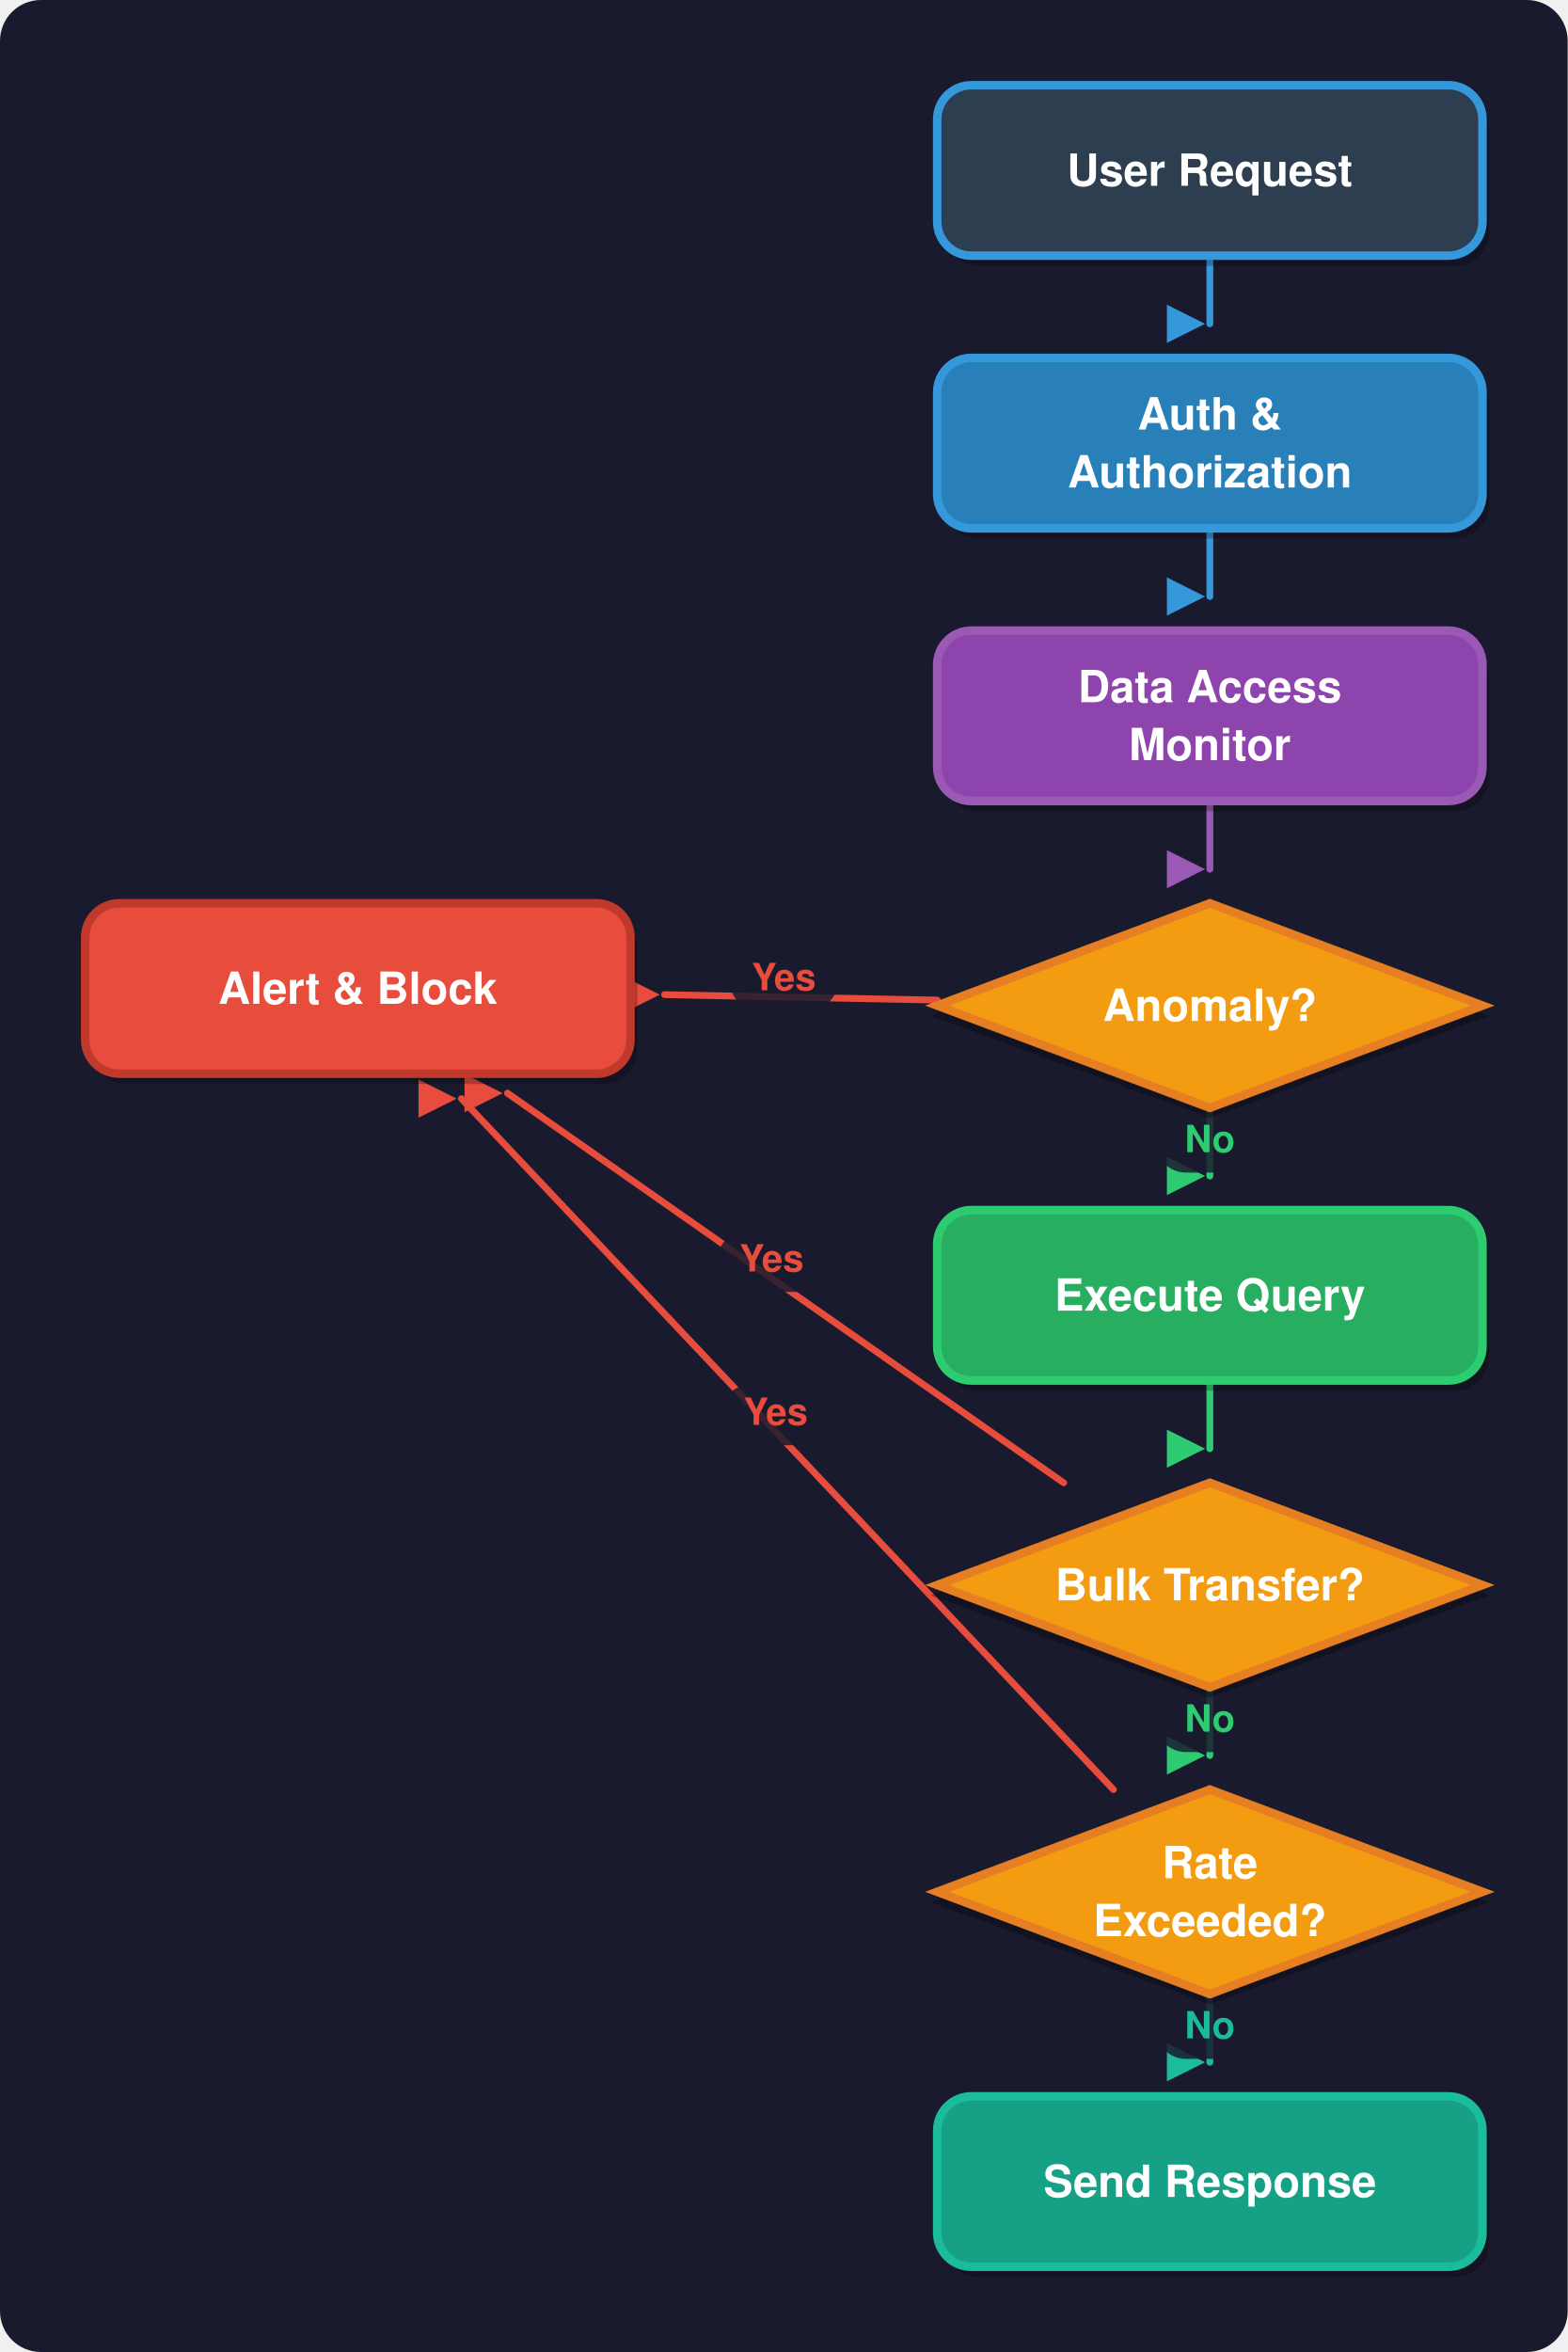
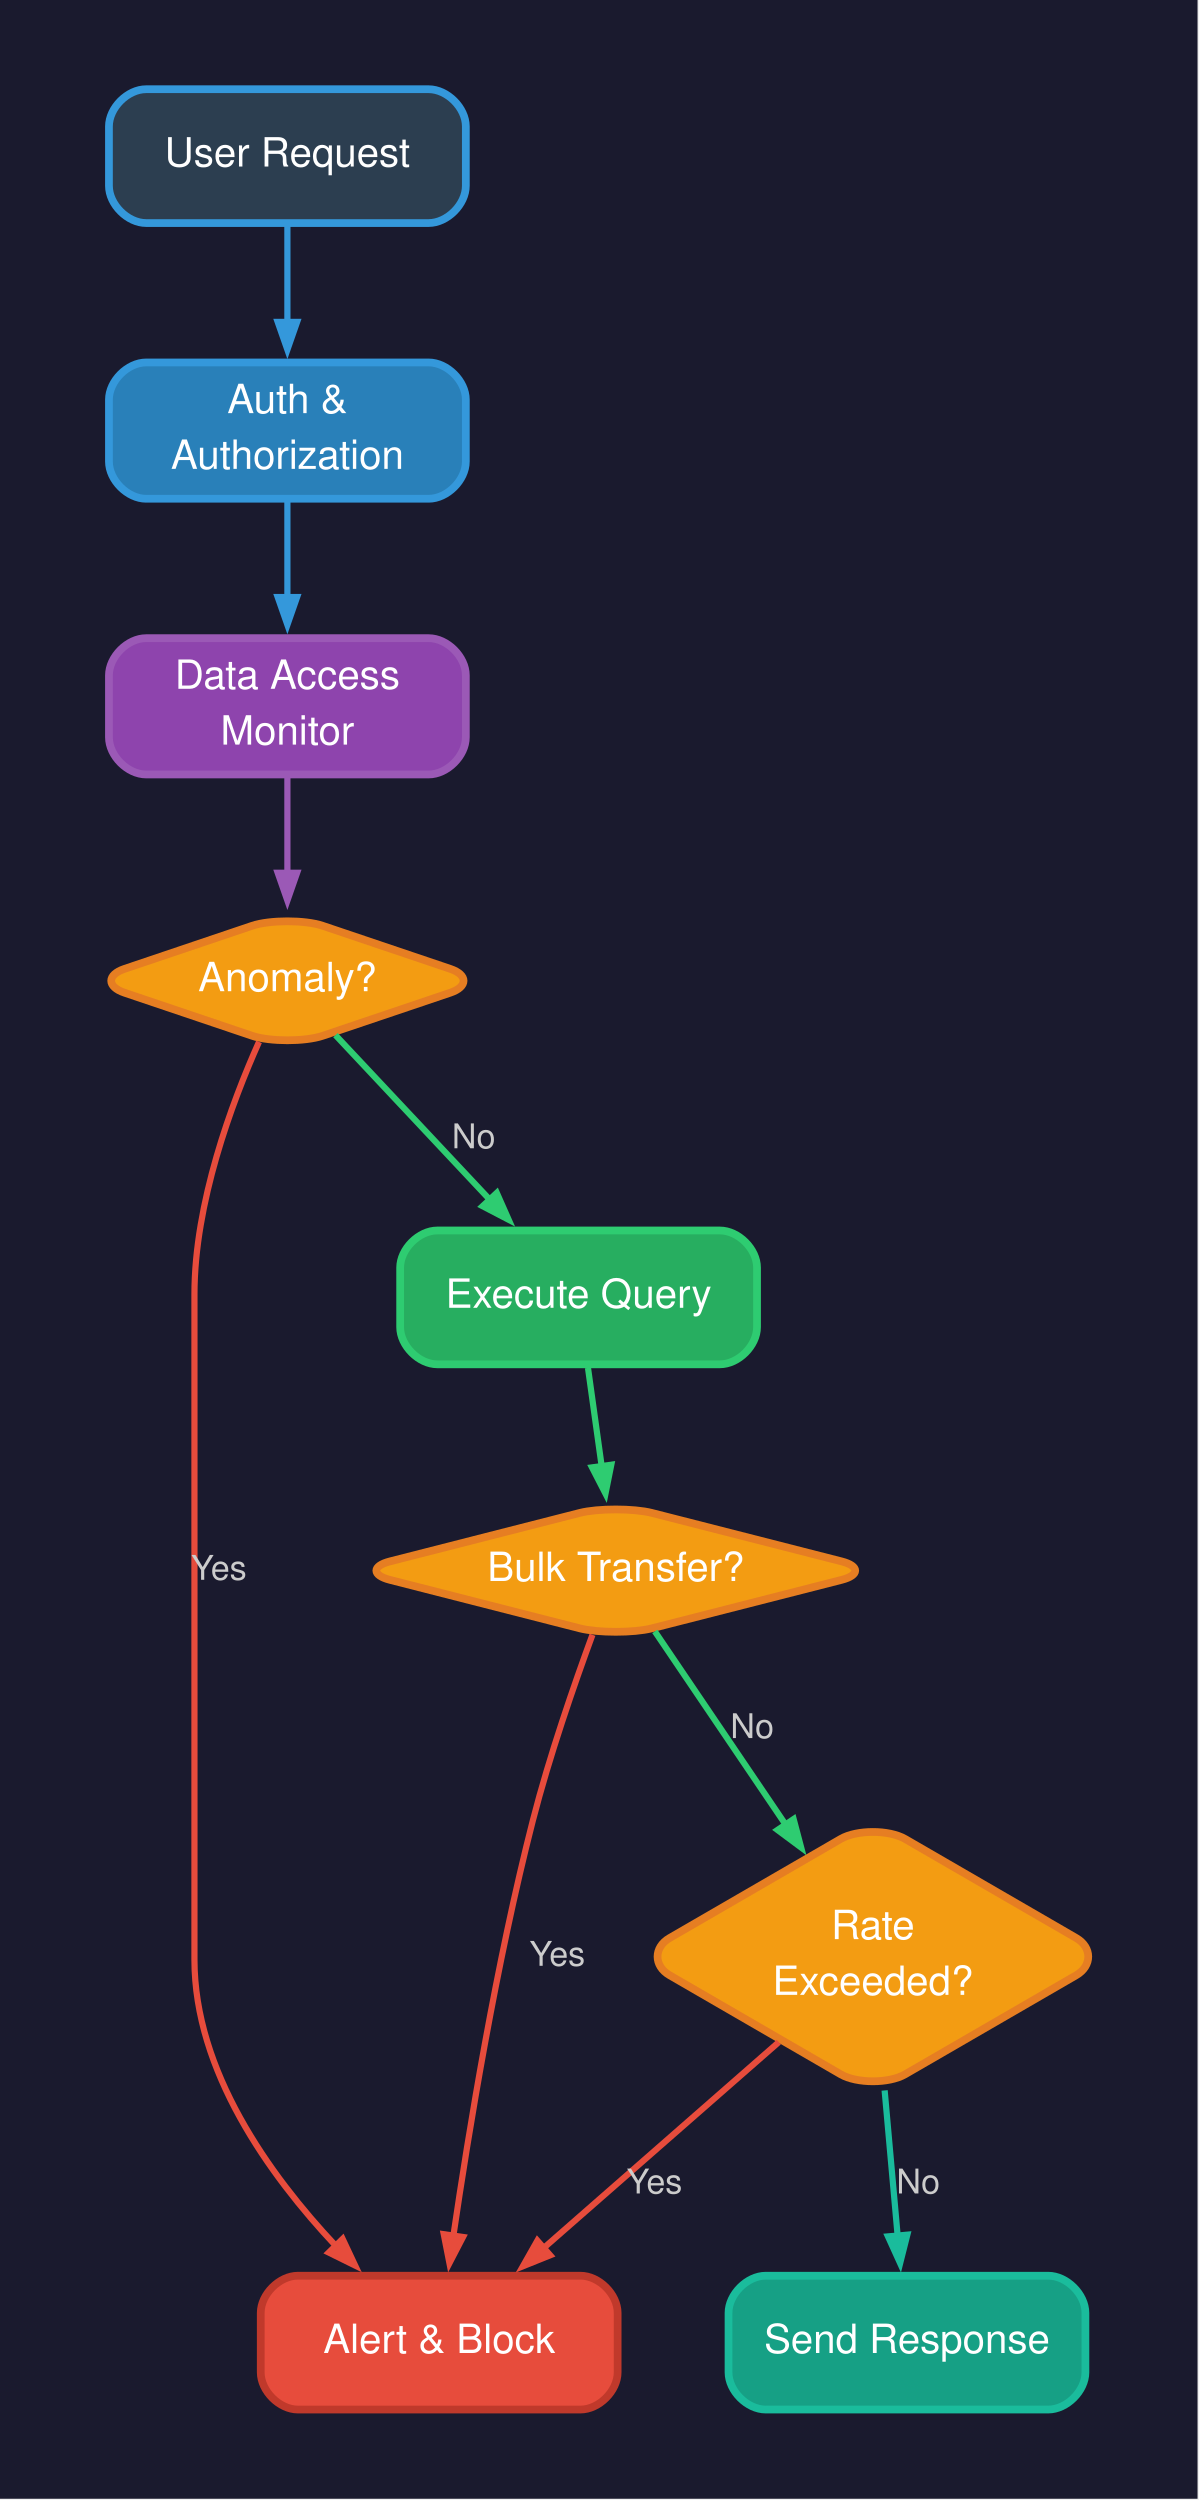
- <svg xmlns="http://www.w3.org/2000/svg" version="1.1" width="460" height="690" viewBox="75 -5 460 690">
-   <defs>
-     <marker id="ah3498db" viewBox="0 0 10 10" refX="9" refY="5" markerWidth="7" markerHeight="7" orient="auto-start-auto">
-       <path d="M 0 1 L 8 5 L 0 9 z" fill="#3498db" />
-     </marker>
-     <marker id="ah2ecc71" viewBox="0 0 10 10" refX="9" refY="5" markerWidth="7" markerHeight="7" orient="auto-start-auto">
-       <path d="M 0 1 L 8 5 L 0 9 z" fill="#2ecc71" />
-     </marker>
-     <marker id="ah1abc9c" viewBox="0 0 10 10" refX="9" refY="5" markerWidth="7" markerHeight="7" orient="auto-start-auto">
-       <path d="M 0 1 L 8 5 L 0 9 z" fill="#1abc9c" />
-     </marker>
-     <marker id="ah9b59b6" viewBox="0 0 10 10" refX="9" refY="5" markerWidth="7" markerHeight="7" orient="auto-start-auto">
-       <path d="M 0 1 L 8 5 L 0 9 z" fill="#9b59b6" />
-     </marker>
-     <marker id="ahe74c3c" viewBox="0 0 10 10" refX="9" refY="5" markerWidth="7" markerHeight="7" orient="auto-start-auto">
-       <path d="M 0 1 L 8 5 L 0 9 z" fill="#e74c3c" />
-     </marker>
-   </defs>
-   <rect x="75" y="-5" width="460" height="690" fill="#1a1a2e" rx="12" ry="12" />
-   <line x1="430.0" y1="70.0" x2="430.0" y2="90.0" stroke="#3498db" stroke-width="2" stroke-linecap="round" marker-end="url(#ah3498db)" />
-   <line x1="430.0" y1="150.0" x2="430.0" y2="170.0" stroke="#3498db" stroke-width="2" stroke-linecap="round" marker-end="url(#ah3498db)" />
-   <line x1="430.0" y1="230.0" x2="430.0" y2="250.0" stroke="#9b59b6" stroke-width="2" stroke-linecap="round" marker-end="url(#ah9b59b6)" />
-   <line x1="350.0" y1="288.4" x2="270.0" y2="286.8" stroke="#e74c3c" stroke-width="2" stroke-linecap="round" marker-end="url(#ahe74c3c)" />
-   <rect x="289.0" y="273.5" width="32" height="18" rx="9" fill="#1a1a2e" fill-opacity="0.85" />
-   <text x="305.0" y="285.5" text-anchor="middle" font-family="Segoe UI,Helvetica,Arial,sans-serif" font-size="11" font-weight="700" fill="#e74c3c">Yes</text>
-   <line x1="430.0" y1="320.0" x2="430.0" y2="340.0" stroke="#2ecc71" stroke-width="2" stroke-linecap="round" marker-end="url(#ah2ecc71)" />
-   <rect x="414.0" y="321.0" width="32" height="18" rx="9" fill="#1a1a2e" fill-opacity="0.85" />
-   <text x="430.0" y="333.0" text-anchor="middle" font-family="Segoe UI,Helvetica,Arial,sans-serif" font-size="11" font-weight="700" fill="#2ecc71">No</text>
-   <line x1="430.0" y1="400.0" x2="430.0" y2="420.0" stroke="#2ecc71" stroke-width="2" stroke-linecap="round" marker-end="url(#ah2ecc71)" />
-   <line x1="387.1" y1="430.0" x2="223.9" y2="315.7" stroke="#e74c3c" stroke-width="2" stroke-linecap="round" marker-end="url(#ahe74c3c)" />
-   <rect x="285.429" y="356.0" width="32" height="18" rx="9" fill="#1a1a2e" fill-opacity="0.85" />
-   <text x="301.4" y="368.0" text-anchor="middle" font-family="Segoe UI,Helvetica,Arial,sans-serif" font-size="11" font-weight="700" fill="#e74c3c">Yes</text>
-   <line x1="430.0" y1="490.0" x2="430.0" y2="510.0" stroke="#2ecc71" stroke-width="2" stroke-linecap="round" marker-end="url(#ah2ecc71)" />
-   <rect x="414.0" y="491.0" width="32" height="18" rx="9" fill="#1a1a2e" fill-opacity="0.85" />
-   <text x="430.0" y="503.0" text-anchor="middle" font-family="Segoe UI,Helvetica,Arial,sans-serif" font-size="11" font-weight="700" fill="#2ecc71">No</text>
-   <line x1="401.7" y1="520.0" x2="210.4" y2="317.3" stroke="#e74c3c" stroke-width="2" stroke-linecap="round" marker-end="url(#ahe74c3c)" />
-   <rect x="286.642" y="401.0" width="32" height="18" rx="9" fill="#1a1a2e" fill-opacity="0.85" />
-   <text x="302.6" y="413.0" text-anchor="middle" font-family="Segoe UI,Helvetica,Arial,sans-serif" font-size="11" font-weight="700" fill="#e74c3c">Yes</text>
-   <line x1="430.0" y1="580.0" x2="430.0" y2="600.0" stroke="#1abc9c" stroke-width="2" stroke-linecap="round" marker-end="url(#ah1abc9c)" />
-   <rect x="414.0" y="581.0" width="32" height="18" rx="9" fill="#1a1a2e" fill-opacity="0.85" />
-   <text x="430.0" y="593.0" text-anchor="middle" font-family="Segoe UI,Helvetica,Arial,sans-serif" font-size="11" font-weight="700" fill="#1abc9c">No</text>
-   <rect x="352" y="23" width="160" height="50" rx="10" ry="10" fill="black" fill-opacity="0.25" />
-   <rect x="350" y="20" width="160" height="50" rx="10" ry="10" fill="#2c3e50" stroke="#3498db" stroke-width="2.5" />
-   <text x="430.0" y="49.5" text-anchor="middle" font-family="Segoe UI,Helvetica,Arial,sans-serif" font-size="13" font-weight="700" fill="#ffffff">User Request</text>
-   <rect x="352" y="103" width="160" height="50" rx="10" ry="10" fill="black" fill-opacity="0.25" />
-   <rect x="350" y="100" width="160" height="50" rx="10" ry="10" fill="#2980b9" stroke="#3498db" stroke-width="2.5" />
-   <text x="430.0" y="121.0" text-anchor="middle" font-family="Segoe UI,Helvetica,Arial,sans-serif" font-size="13" font-weight="700" fill="#ffffff">Auth &amp;</text>
-   <text x="430.0" y="138.0" text-anchor="middle" font-family="Segoe UI,Helvetica,Arial,sans-serif" font-size="13" font-weight="700" fill="#ffffff">Authorization</text>
-   <rect x="352" y="183" width="160" height="50" rx="10" ry="10" fill="black" fill-opacity="0.25" />
-   <rect x="350" y="180" width="160" height="50" rx="10" ry="10" fill="#8e44ad" stroke="#9b59b6" stroke-width="2.5" />
-   <text x="430.0" y="201.0" text-anchor="middle" font-family="Segoe UI,Helvetica,Arial,sans-serif" font-size="13" font-weight="700" fill="#ffffff">Data Access</text>
-   <text x="430.0" y="218.0" text-anchor="middle" font-family="Segoe UI,Helvetica,Arial,sans-serif" font-size="13" font-weight="700" fill="#ffffff">Monitor</text>
-   <polygon points="430.0,263 512,293.0 430.0,323 348,293.0" fill="black" fill-opacity="0.3" />
-   <polygon points="430.0,260 510,290.0 430.0,320 350,290.0" fill="#f39c12" stroke="#e67e22" stroke-width="2.5" />
-   <text x="430.0" y="294.5" text-anchor="middle" font-family="Segoe UI,Helvetica,Arial,sans-serif" font-size="13" font-weight="700" fill="#ffffff">Anomaly?</text>
-   <rect x="102" y="263" width="160" height="50" rx="10" ry="10" fill="black" fill-opacity="0.25" />
-   <rect x="100" y="260" width="160" height="50" rx="10" ry="10" fill="#e74c3c" stroke="#c0392b" stroke-width="2.5" />
-   <text x="180.0" y="289.5" text-anchor="middle" font-family="Segoe UI,Helvetica,Arial,sans-serif" font-size="13" font-weight="700" fill="#ffffff">Alert &amp; Block</text>
-   <rect x="352" y="353" width="160" height="50" rx="10" ry="10" fill="black" fill-opacity="0.25" />
-   <rect x="350" y="350" width="160" height="50" rx="10" ry="10" fill="#27ae60" stroke="#2ecc71" stroke-width="2.5" />
-   <text x="430.0" y="379.5" text-anchor="middle" font-family="Segoe UI,Helvetica,Arial,sans-serif" font-size="13" font-weight="700" fill="#ffffff">Execute Query</text>
-   <polygon points="430.0,433 512,463.0 430.0,493 348,463.0" fill="black" fill-opacity="0.3" />
-   <polygon points="430.0,430 510,460.0 430.0,490 350,460.0" fill="#f39c12" stroke="#e67e22" stroke-width="2.5" />
-   <text x="430.0" y="464.5" text-anchor="middle" font-family="Segoe UI,Helvetica,Arial,sans-serif" font-size="13" font-weight="700" fill="#ffffff">Bulk Transfer?</text>
-   <polygon points="430.0,523 512,553.0 430.0,583 348,553.0" fill="black" fill-opacity="0.3" />
-   <polygon points="430.0,520 510,550.0 430.0,580 350,550.0" fill="#f39c12" stroke="#e67e22" stroke-width="2.5" />
-   <text x="430.0" y="546.0" text-anchor="middle" font-family="Segoe UI,Helvetica,Arial,sans-serif" font-size="13" font-weight="700" fill="#ffffff">Rate</text>
-   <text x="430.0" y="563.0" text-anchor="middle" font-family="Segoe UI,Helvetica,Arial,sans-serif" font-size="13" font-weight="700" fill="#ffffff">Exceeded?</text>
-   <rect x="352" y="613" width="160" height="50" rx="10" ry="10" fill="black" fill-opacity="0.25" />
-   <rect x="350" y="610" width="160" height="50" rx="10" ry="10" fill="#16a085" stroke="#1abc9c" stroke-width="2.5" />
-   <text x="430.0" y="639.5" text-anchor="middle" font-family="Segoe UI,Helvetica,Arial,sans-serif" font-size="13" font-weight="700" fill="#ffffff">Send Response</text>
+ <svg xmlns="http://www.w3.org/2000/svg" width="387pt" height="807pt" viewBox="0.00 0.00 387.00 807.00">
+   <g id="graph0" class="graph" transform="scale(1 1) rotate(0) translate(28.8 777.8)">
+     <polygon fill="#1a1a2e" stroke="none" points="-28.8,28.8 -28.8,-777.8 357.77,-777.8 357.77,28.8 -28.8,28.8" />
+     <g id="node1" class="node">
+       <path fill="#2c3e50" stroke="#3498db" stroke-width="2.5" d="M109.57,-749C109.57,-749 18.37,-749 18.37,-749 12.37,-749 6.37,-743 6.37,-737 6.37,-737 6.37,-717.8 6.37,-717.8 6.37,-711.8 12.37,-705.8 18.37,-705.8 18.37,-705.8 109.57,-705.8 109.57,-705.8 115.57,-705.8 121.57,-711.8 121.57,-717.8 121.57,-717.8 121.57,-737 121.57,-737 121.57,-743 115.57,-749 109.57,-749" />
+       <text xml:space="preserve" text-anchor="middle" x="63.97" y="-724.05" font-family="Segoe UI,Helvetica,Arial,sans-serif" font-size="13.00" fill="white">User Request</text>
+     </g>
+     <g id="node2" class="node">
+       <path fill="#2980b9" stroke="#3498db" stroke-width="2.5" d="M109.57,-660.8C109.57,-660.8 18.37,-660.8 18.37,-660.8 12.37,-660.8 6.37,-654.8 6.37,-648.8 6.37,-648.8 6.37,-628.8 6.37,-628.8 6.37,-622.8 12.37,-616.8 18.37,-616.8 18.37,-616.8 109.57,-616.8 109.57,-616.8 115.57,-616.8 121.57,-622.8 121.57,-628.8 121.57,-628.8 121.57,-648.8 121.57,-648.8 121.57,-654.8 115.57,-660.8 109.57,-660.8" />
+       <text xml:space="preserve" text-anchor="middle" x="63.97" y="-644.45" font-family="Segoe UI,Helvetica,Arial,sans-serif" font-size="13.00" fill="white">Auth &amp;</text>
+       <text xml:space="preserve" text-anchor="middle" x="63.97" y="-626.45" font-family="Segoe UI,Helvetica,Arial,sans-serif" font-size="13.00" fill="white">Authorization</text>
+     </g>
+     <g id="edge1" class="edge">
+       <path fill="none" stroke="#3498db" stroke-width="2" d="M63.97,-704.99C63.97,-695.56 63.97,-684.25 63.97,-673.71" />
+       <polygon fill="#3498db" stroke="#3498db" stroke-width="2" points="67.12,-673.89 63.97,-664.89 60.82,-673.89 67.12,-673.89" />
+     </g>
+     <g id="node3" class="node">
+       <path fill="#8e44ad" stroke="#9b59b6" stroke-width="2.5" d="M109.57,-571.8C109.57,-571.8 18.37,-571.8 18.37,-571.8 12.37,-571.8 6.37,-565.8 6.37,-559.8 6.37,-559.8 6.37,-539.8 6.37,-539.8 6.37,-533.8 12.37,-527.8 18.37,-527.8 18.37,-527.8 109.57,-527.8 109.57,-527.8 115.57,-527.8 121.57,-533.8 121.57,-539.8 121.57,-539.8 121.57,-559.8 121.57,-559.8 121.57,-565.8 115.57,-571.8 109.57,-571.8" />
+       <text xml:space="preserve" text-anchor="middle" x="63.97" y="-555.45" font-family="Segoe UI,Helvetica,Arial,sans-serif" font-size="13.00" fill="white">Data Access</text>
+       <text xml:space="preserve" text-anchor="middle" x="63.97" y="-537.45" font-family="Segoe UI,Helvetica,Arial,sans-serif" font-size="13.00" fill="white">Monitor</text>
+     </g>
+     <g id="edge2" class="edge">
+       <path fill="none" stroke="#3498db" stroke-width="2" d="M63.97,-615.85C63.97,-606.44 63.97,-595.23 63.97,-584.8" />
+       <polygon fill="#3498db" stroke="#3498db" stroke-width="2" points="67.12,-585.08 63.97,-576.08 60.82,-585.08 67.12,-585.08" />
+     </g>
+     <g id="node4" class="node">
+       <path fill="#f39c12" stroke="#e67e22" stroke-width="2.5" d="M52.6,-478.96C52.6,-478.96 11.37,-465.04 11.37,-465.04 5.68,-463.12 5.68,-459.28 11.37,-457.36 11.37,-457.36 52.6,-443.44 52.6,-443.44 58.29,-441.52 69.66,-441.52 75.34,-443.44 75.34,-443.44 116.57,-457.36 116.57,-457.36 122.26,-459.28 122.26,-463.12 116.57,-465.04 116.57,-465.04 75.34,-478.96 75.34,-478.96 69.66,-480.88 58.29,-480.88 52.6,-478.96" />
+       <text xml:space="preserve" text-anchor="middle" x="63.97" y="-457.85" font-family="Segoe UI,Helvetica,Arial,sans-serif" font-size="13.00" fill="white">Anomaly?</text>
+     </g>
+     <g id="edge3" class="edge">
+       <path fill="none" stroke="#9b59b6" stroke-width="2" d="M63.97,-526.95C63.97,-517.51 63.97,-506.26 63.97,-495.8" />
+       <polygon fill="#9b59b6" stroke="#9b59b6" stroke-width="2" points="67.12,-496.07 63.97,-487.07 60.82,-496.07 67.12,-496.07" />
+     </g>
+     <g id="node5" class="node">
+       <path fill="#e74c3c" stroke="#c0392b" stroke-width="2.5" d="M158.57,-43.2C158.57,-43.2 67.37,-43.2 67.37,-43.2 61.37,-43.2 55.37,-37.2 55.37,-31.2 55.37,-31.2 55.37,-12 55.37,-12 55.37,-6 61.37,0 67.37,0 67.37,0 158.57,0 158.57,0 164.57,0 170.57,-6 170.57,-12 170.57,-12 170.57,-31.2 170.57,-31.2 170.57,-37.2 164.57,-43.2 158.57,-43.2" />
+       <text xml:space="preserve" text-anchor="middle" x="112.97" y="-18.25" font-family="Segoe UI,Helvetica,Arial,sans-serif" font-size="13.00" fill="white">Alert &amp; Block</text>
+     </g>
+     <g id="edge4" class="edge">
+       <path fill="none" stroke="#e74c3c" stroke-width="2" d="M54.81,-441.49C45.99,-421.73 33.97,-389.42 33.97,-360 33.97,-360 33.97,-360 33.97,-145.2 33.97,-109.43 58.02,-75.81 79.58,-52.86" />
+       <polygon fill="#e74c3c" stroke="#e74c3c" stroke-width="2" points="81.8,-55.09 85.86,-46.46 77.31,-50.68 81.8,-55.09" />
+       <text xml:space="preserve" text-anchor="middle" x="41.85" y="-267.85" font-family="Segoe UI,Helvetica,Arial,sans-serif" font-size="11.00" fill="#cccccc">Yes</text>
+     </g>
+     <g id="node6" class="node">
+       <path fill="#27ae60" stroke="#2ecc71" stroke-width="2.5" d="M203.57,-380.6C203.57,-380.6 112.37,-380.6 112.37,-380.6 106.37,-380.6 100.37,-374.6 100.37,-368.6 100.37,-368.6 100.37,-349.4 100.37,-349.4 100.37,-343.4 106.37,-337.4 112.37,-337.4 112.37,-337.4 203.57,-337.4 203.57,-337.4 209.57,-337.4 215.57,-343.4 215.57,-349.4 215.57,-349.4 215.57,-368.6 215.57,-368.6 215.57,-374.6 209.57,-380.6 203.57,-380.6" />
+       <text xml:space="preserve" text-anchor="middle" x="157.97" y="-355.65" font-family="Segoe UI,Helvetica,Arial,sans-serif" font-size="13.00" fill="white">Execute Query</text>
+     </g>
+     <g id="edge5" class="edge">
+       <path fill="none" stroke="#2ecc71" stroke-width="2" d="M79.49,-443.65C92.99,-429.26 112.9,-408.04 129.29,-390.57" />
+       <polygon fill="#2ecc71" stroke="#2ecc71" stroke-width="2" points="131.56,-392.76 135.42,-384.04 126.96,-388.45 131.56,-392.76" />
+       <text xml:space="preserve" text-anchor="middle" x="124.1" y="-407.15" font-family="Segoe UI,Helvetica,Arial,sans-serif" font-size="11.00" fill="#cccccc">No</text>
+     </g>
+     <g id="node7" class="node">
+       <path fill="#f39c12" stroke="#e67e22" stroke-width="2.5" d="M158.35,-289.43C158.35,-289.43 97.04,-273.77 97.04,-273.77 91.23,-272.28 91.23,-269.32 97.04,-267.83 97.04,-267.83 158.35,-252.17 158.35,-252.17 164.16,-250.68 175.79,-250.68 181.6,-252.17 181.6,-252.17 242.9,-267.83 242.9,-267.83 248.72,-269.32 248.72,-272.28 242.9,-273.77 242.9,-273.77 181.6,-289.43 181.6,-289.43 175.79,-290.92 164.16,-290.92 158.35,-289.43" />
+       <text xml:space="preserve" text-anchor="middle" x="169.97" y="-267.45" font-family="Segoe UI,Helvetica,Arial,sans-serif" font-size="13.00" fill="white">Bulk Transfer?</text>
+     </g>
+     <g id="edge6" class="edge">
+       <path fill="none" stroke="#2ecc71" stroke-width="2" d="M161,-336.25C162.34,-326.64 163.94,-315.14 165.42,-304.53" />
+       <polygon fill="#2ecc71" stroke="#2ecc71" stroke-width="2" points="168.53,-305 166.65,-295.65 162.29,-304.13 168.53,-305" />
+     </g>
+     <g id="edge7" class="edge">
+       <path fill="none" stroke="#e74c3c" stroke-width="2" d="M162.45,-250.09C156.58,-234.12 148.55,-210.96 143.22,-190.2 131.4,-144.16 122.5,-89.85 117.51,-55.82" />
+       <polygon fill="#e74c3c" stroke="#e74c3c" stroke-width="2" points="120.67,-55.7 116.28,-47.24 114.44,-56.6 120.67,-55.7" />
+       <text xml:space="preserve" text-anchor="middle" x="151.1" y="-143.25" font-family="Segoe UI,Helvetica,Arial,sans-serif" font-size="11.00" fill="#cccccc">Yes</text>
+     </g>
+     <g id="node8" class="node">
+       <path fill="#f39c12" stroke="#e67e22" stroke-width="2.5" d="M242.59,-184.19C242.59,-184.19 187.36,-152.21 187.36,-152.21 182.16,-149.21 182.16,-143.19 187.36,-140.19 187.36,-140.19 242.59,-108.21 242.59,-108.21 247.78,-105.21 258.16,-105.21 263.36,-108.21 263.36,-108.21 318.59,-140.19 318.59,-140.19 323.78,-143.19 323.78,-149.21 318.59,-152.21 318.59,-152.21 263.36,-184.19 263.36,-184.19 258.16,-187.19 247.78,-187.19 242.59,-184.19" />
+       <text xml:space="preserve" text-anchor="middle" x="252.97" y="-151.85" font-family="Segoe UI,Helvetica,Arial,sans-serif" font-size="13.00" fill="white">Rate</text>
+       <text xml:space="preserve" text-anchor="middle" x="252.97" y="-133.85" font-family="Segoe UI,Helvetica,Arial,sans-serif" font-size="13.00" fill="white">Exceeded?</text>
+     </g>
+     <g id="edge8" class="edge">
+       <path fill="none" stroke="#2ecc71" stroke-width="2" d="M182.58,-251.18C193.77,-234.64 210.54,-209.87 224.9,-188.66" />
+       <polygon fill="#2ecc71" stroke="#2ecc71" stroke-width="2" points="227.38,-190.62 229.82,-181.4 222.16,-187.09 227.38,-190.62" />
+       <text xml:space="preserve" text-anchor="middle" x="214" y="-216.75" font-family="Segoe UI,Helvetica,Arial,sans-serif" font-size="11.00" fill="#cccccc">No</text>
+     </g>
+     <g id="edge9" class="edge">
+       <path fill="none" stroke="#e74c3c" stroke-width="2" d="M222.59,-118.6C200.16,-98.95 169.63,-72.21 146.48,-51.95" />
+       <polygon fill="#e74c3c" stroke="#e74c3c" stroke-width="2" points="148.82,-49.8 139.97,-46.24 144.67,-54.54 148.82,-49.8" />
+       <text xml:space="preserve" text-anchor="middle" x="182.46" y="-69.75" font-family="Segoe UI,Helvetica,Arial,sans-serif" font-size="11.00" fill="#cccccc">Yes</text>
+     </g>
+     <g id="node9" class="node">
+       <path fill="#16a085" stroke="#1abc9c" stroke-width="2.5" d="M309.57,-43.2C309.57,-43.2 218.37,-43.2 218.37,-43.2 212.37,-43.2 206.37,-37.2 206.37,-31.2 206.37,-31.2 206.37,-12 206.37,-12 206.37,-6 212.37,0 218.37,0 218.37,0 309.57,0 309.57,0 315.57,0 321.57,-6 321.57,-12 321.57,-12 321.57,-31.2 321.57,-31.2 321.57,-37.2 315.57,-43.2 309.57,-43.2" />
+       <text xml:space="preserve" text-anchor="middle" x="263.97" y="-18.25" font-family="Segoe UI,Helvetica,Arial,sans-serif" font-size="13.00" fill="white">Send Response</text>
+     </g>
+     <g id="edge10" class="edge">
+       <path fill="none" stroke="#1abc9c" stroke-width="2" d="M256.76,-103.01C258.13,-87.69 259.67,-70.6 260.96,-56.12" />
+       <polygon fill="#1abc9c" stroke="#1abc9c" stroke-width="2" points="264.1,-56.45 261.76,-47.21 257.82,-55.89 264.1,-56.45" />
+       <text xml:space="preserve" text-anchor="middle" x="267.6" y="-69.75" font-family="Segoe UI,Helvetica,Arial,sans-serif" font-size="11.00" fill="#cccccc">No</text>
+     </g>
+   </g>
</svg>
